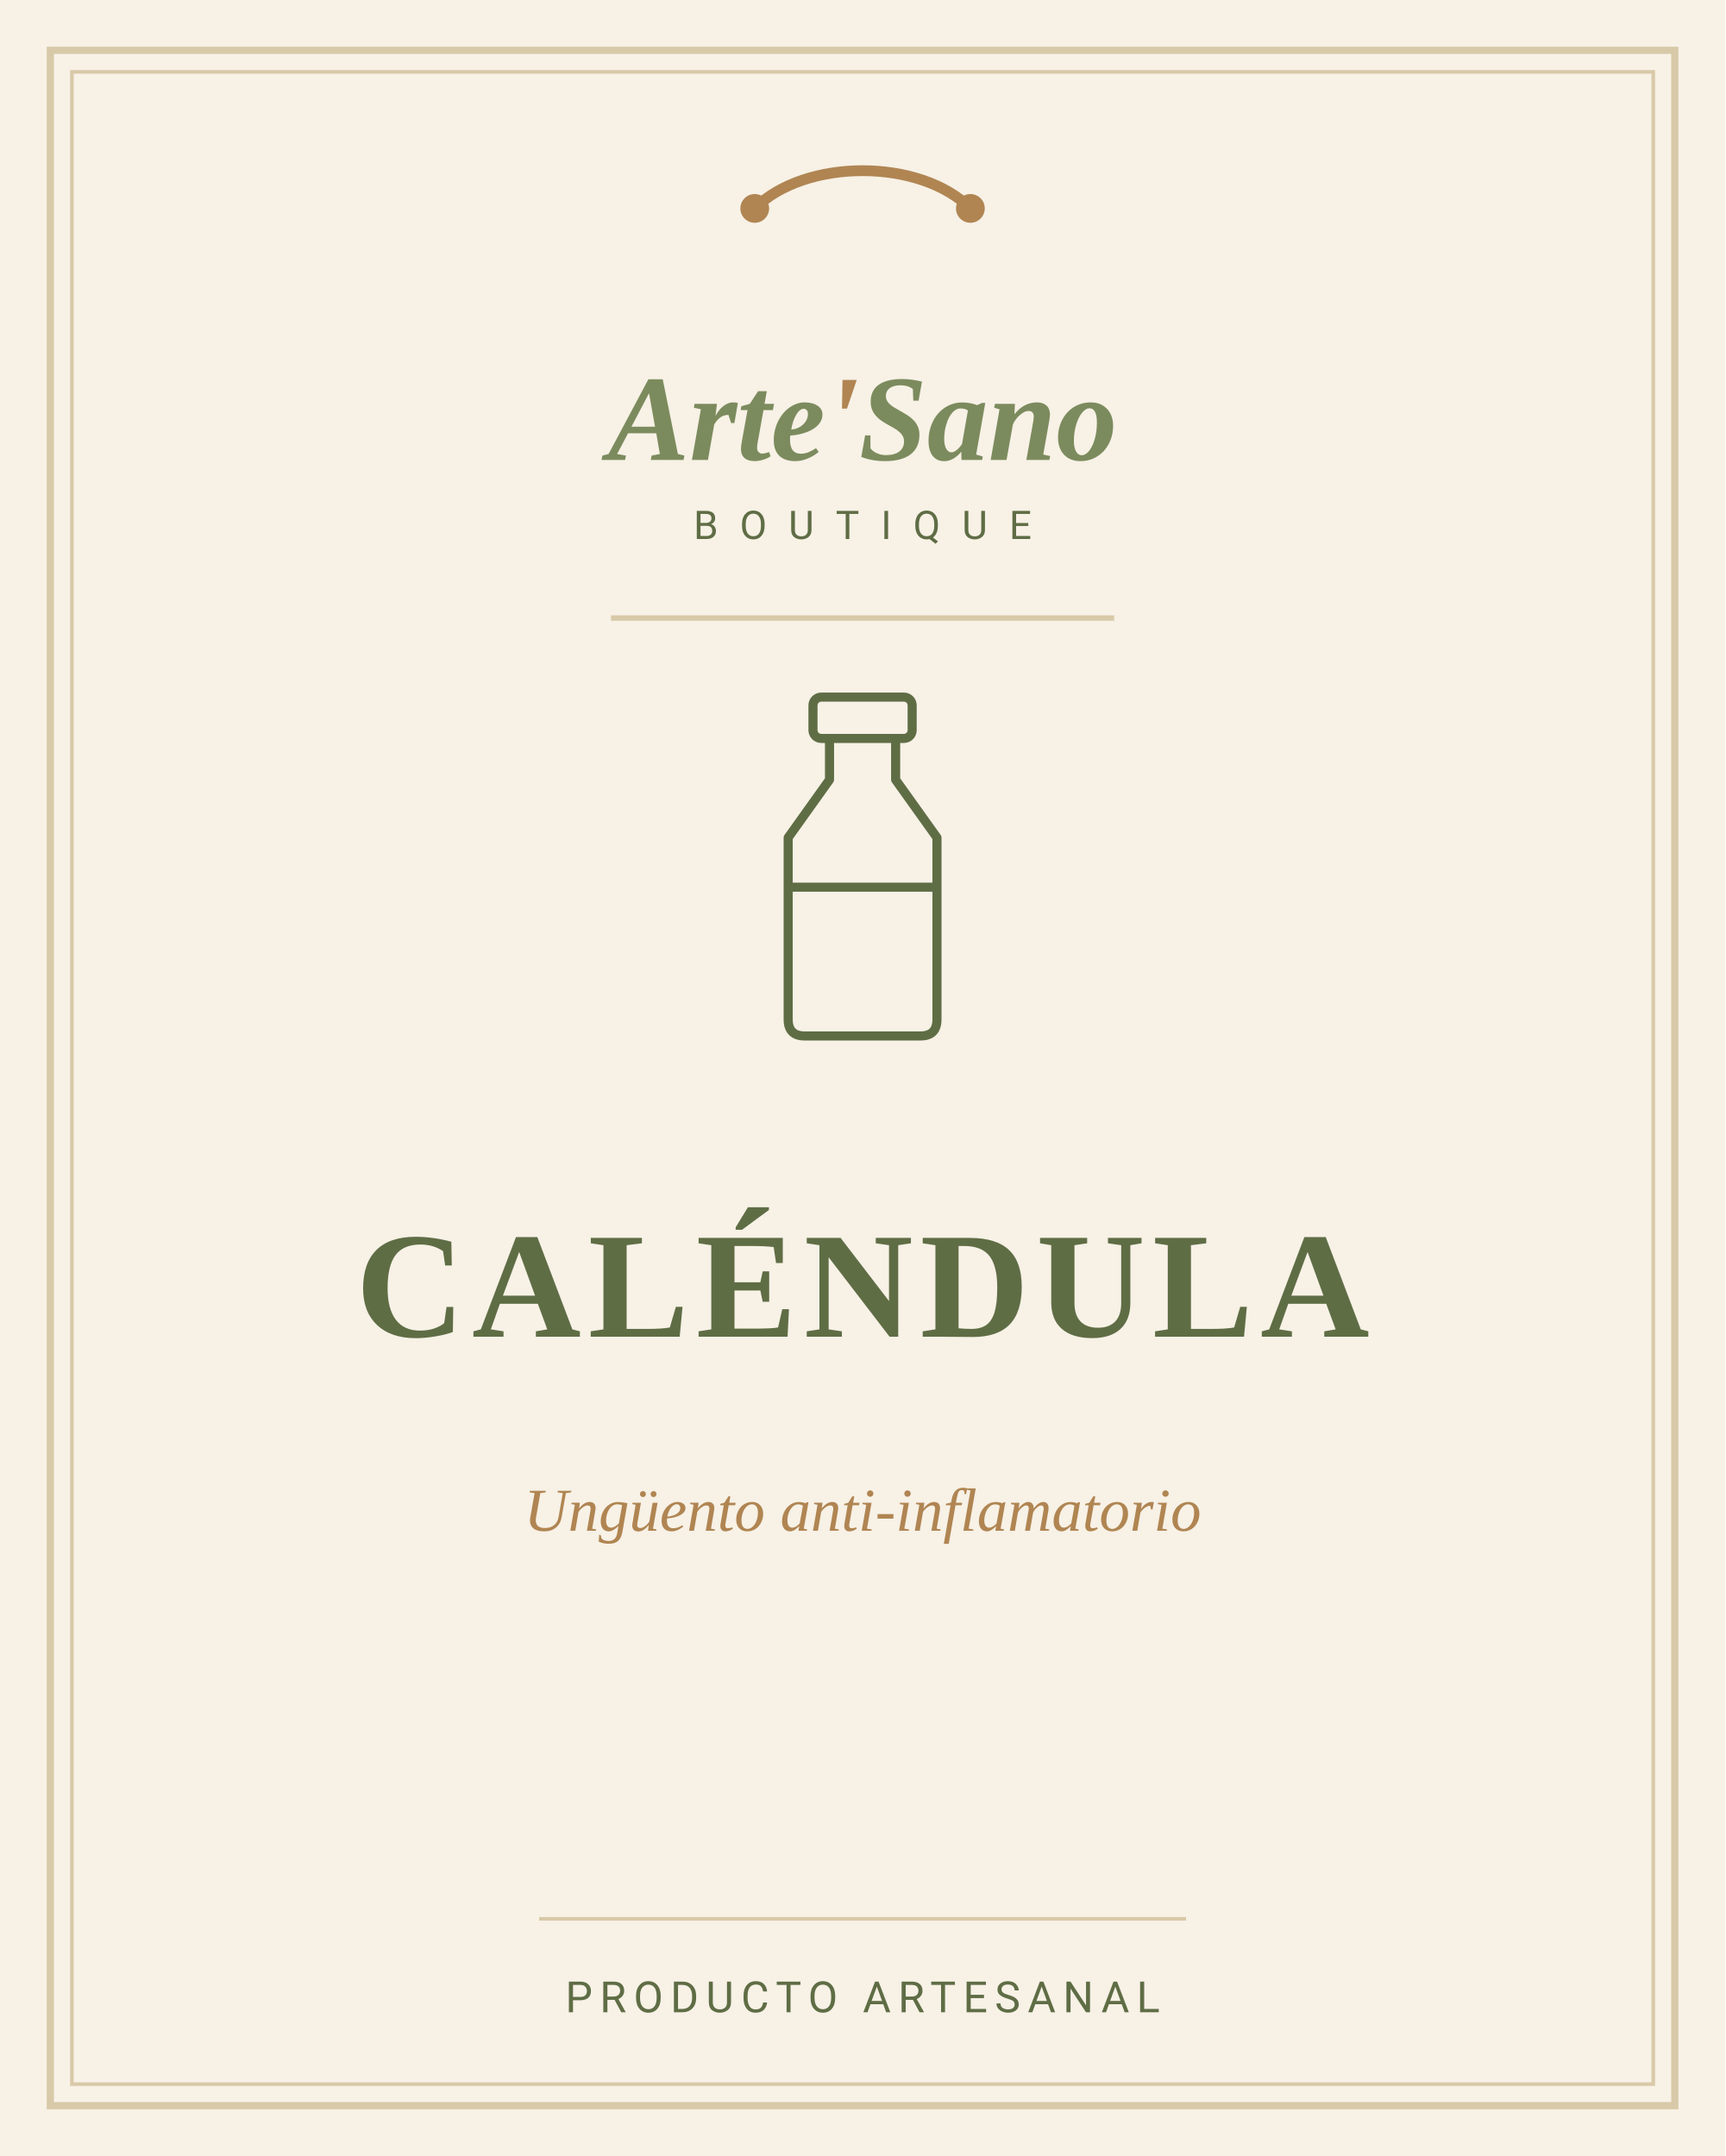
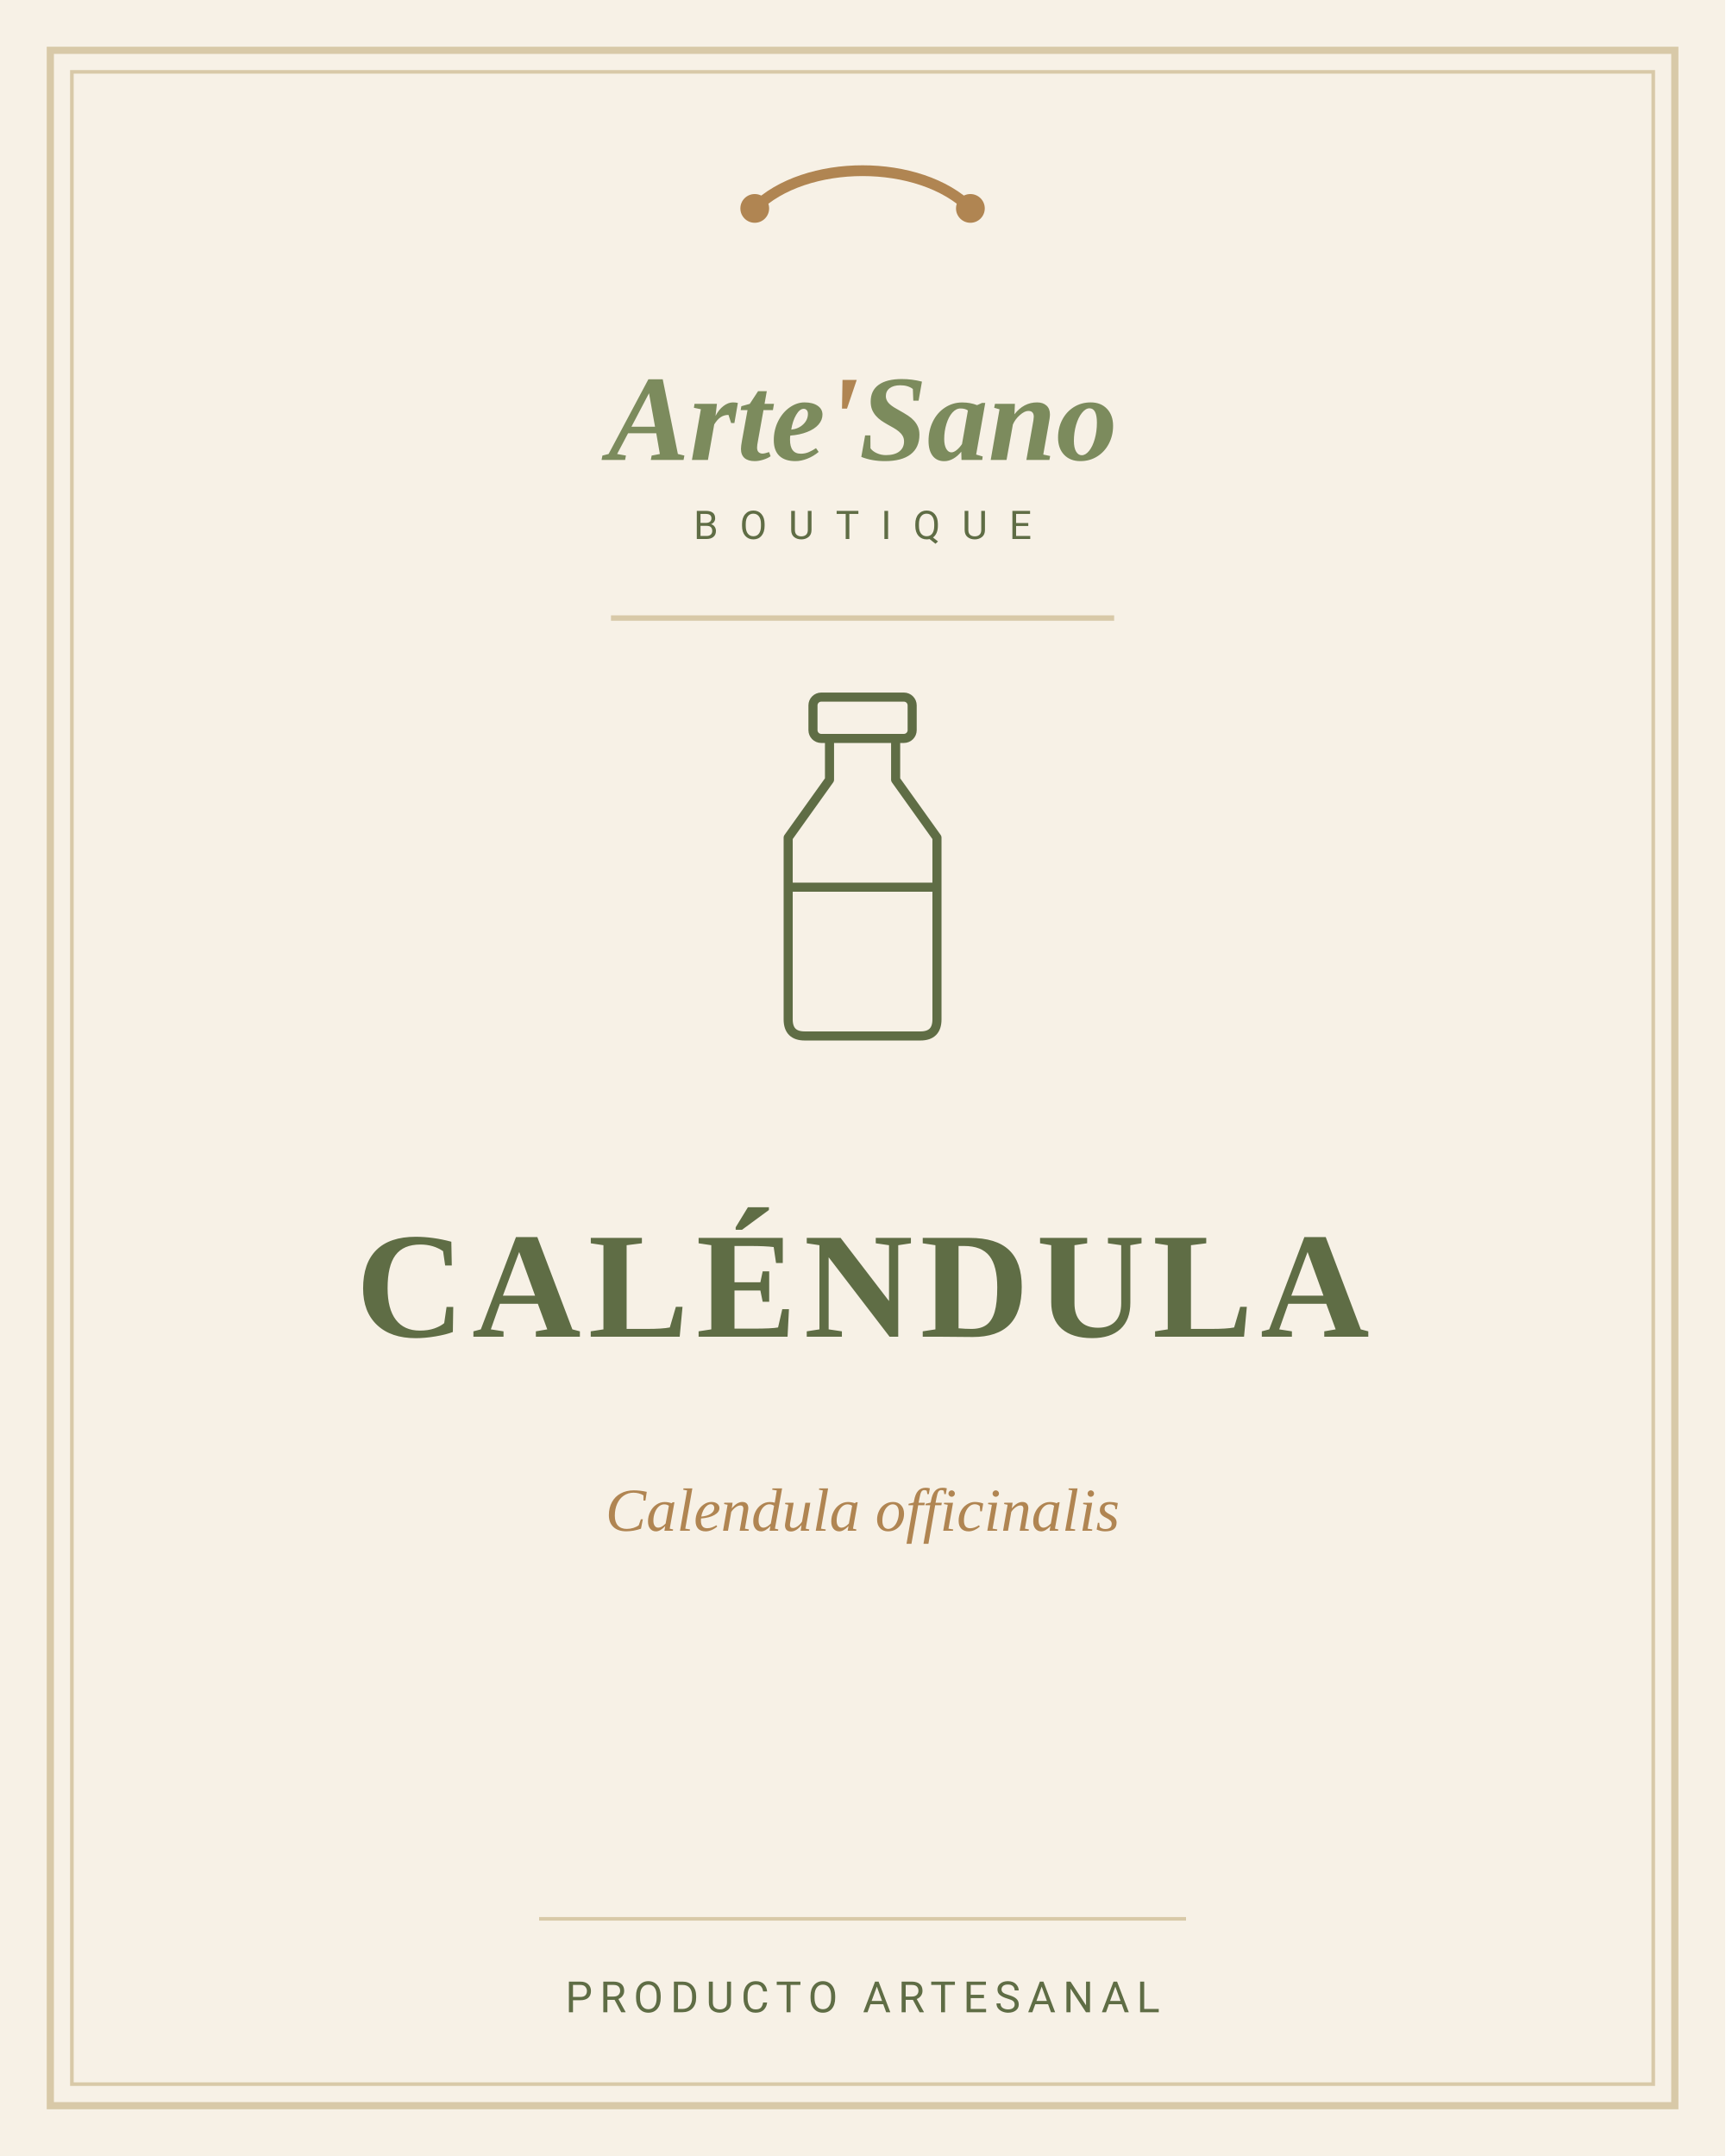
<svg xmlns="http://www.w3.org/2000/svg" viewBox="0 0 480 600" role="img" aria-label="Caléndula">
  <rect width="480" height="600" fill="#F7F1E6" />
  <rect x="14" y="14" width="452" height="572" fill="none" stroke="#D8C9A8" stroke-width="2" />
  <rect x="20" y="20" width="440" height="560" fill="none" stroke="#D8C9A8" stroke-width="1" />
  <g transform="translate(240,64)">
    <path d="M-30,-6 C-16,-20 16,-20 30,-6" fill="none" stroke="#B08552" stroke-width="3" stroke-linecap="round" />
    <circle cx="-30" cy="-6" r="4" fill="#B08552" />
    <circle cx="30" cy="-6" r="4" fill="#B08552" />
  </g>
  <text x="240" y="128" text-anchor="middle" font-family="'Playfair Display',Georgia,'Times New Roman',serif" font-style="italic" font-weight="600" font-size="34" fill="#7C8B5D">Arte<tspan fill="#B08552">'</tspan>Sano</text>
  <text x="240" y="150" text-anchor="middle" font-family="-apple-system,Segoe UI,Roboto,sans-serif" font-size="11" letter-spacing="6" fill="#5F6D45">BOUTIQUE</text>
  <line x1="170" y1="172" x2="310" y2="172" stroke="#D8C9A8" stroke-width="1.5" />
  <g transform="translate(210.1,194) scale(1.15)" fill="none" stroke="#5F6D45" stroke-width="2.2" stroke-linejoin="round">
    <rect x="14" y="0" width="24" height="10" rx="2" />
    <path d="M18 10 L18 20 L8 34 L8 78 Q8 82 12 82 L40 82 Q44 82 44 78 L44 34 L34 20 L34 10" />
    <line x1="8" y1="46" x2="44" y2="46" />
  </g>
  <text x="240" y="372" text-anchor="middle" font-family="'Playfair Display',Georgia,'Times New Roman',serif" font-weight="700" font-size="42" letter-spacing="2" fill="#5F6D45">CALÉNDULA</text>
-   <text x="240" y="426" text-anchor="middle" font-family="'Playfair Display',Georgia,'Times New Roman',serif" font-style="italic" font-size="17" fill="#B08552">Ungüento anti-inflamatorio</text>
+   <text x="240" y="426" text-anchor="middle" font-family="'Playfair Display',Georgia,'Times New Roman',serif" font-style="italic" font-size="17" fill="#B08552">Calendula officinalis</text>
  <line x1="150" y1="534" x2="330" y2="534" stroke="#D8C9A8" stroke-width="1" />
  <text x="240" y="560" text-anchor="middle" font-family="-apple-system,Segoe UI,Roboto,sans-serif" font-size="12" letter-spacing="2" fill="#5F6D45">PRODUCTO ARTESANAL</text>
</svg>
